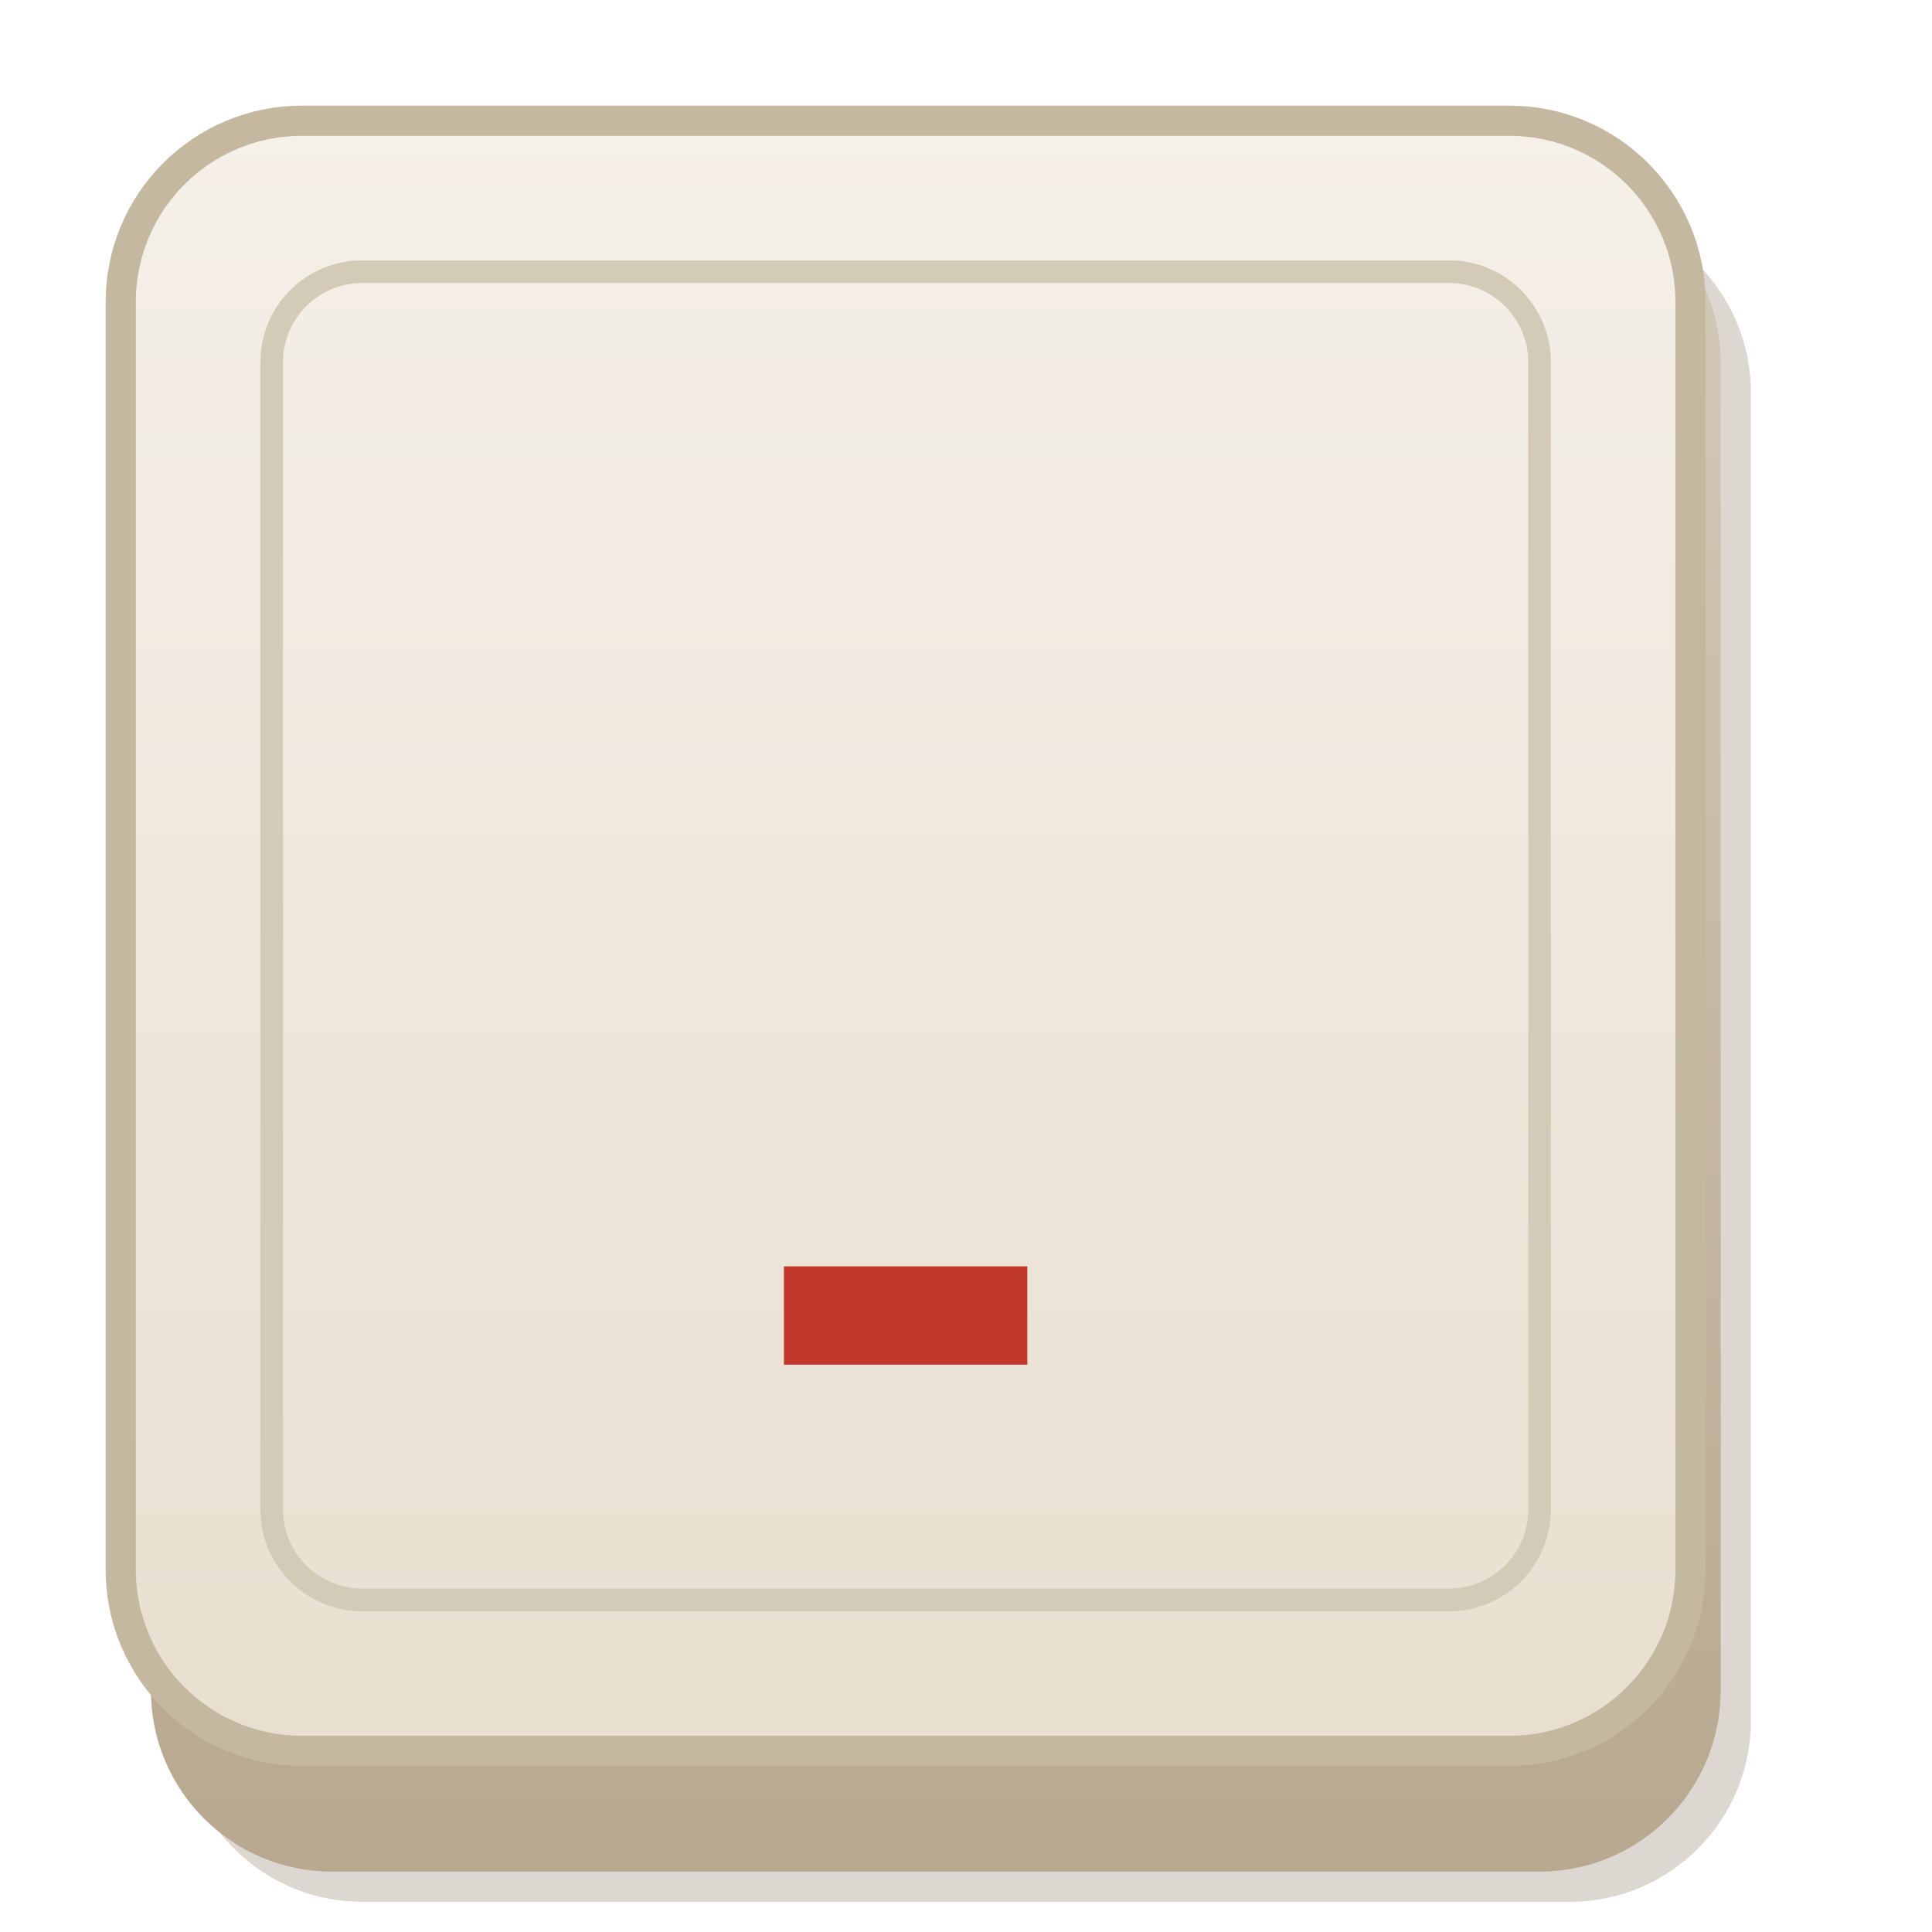
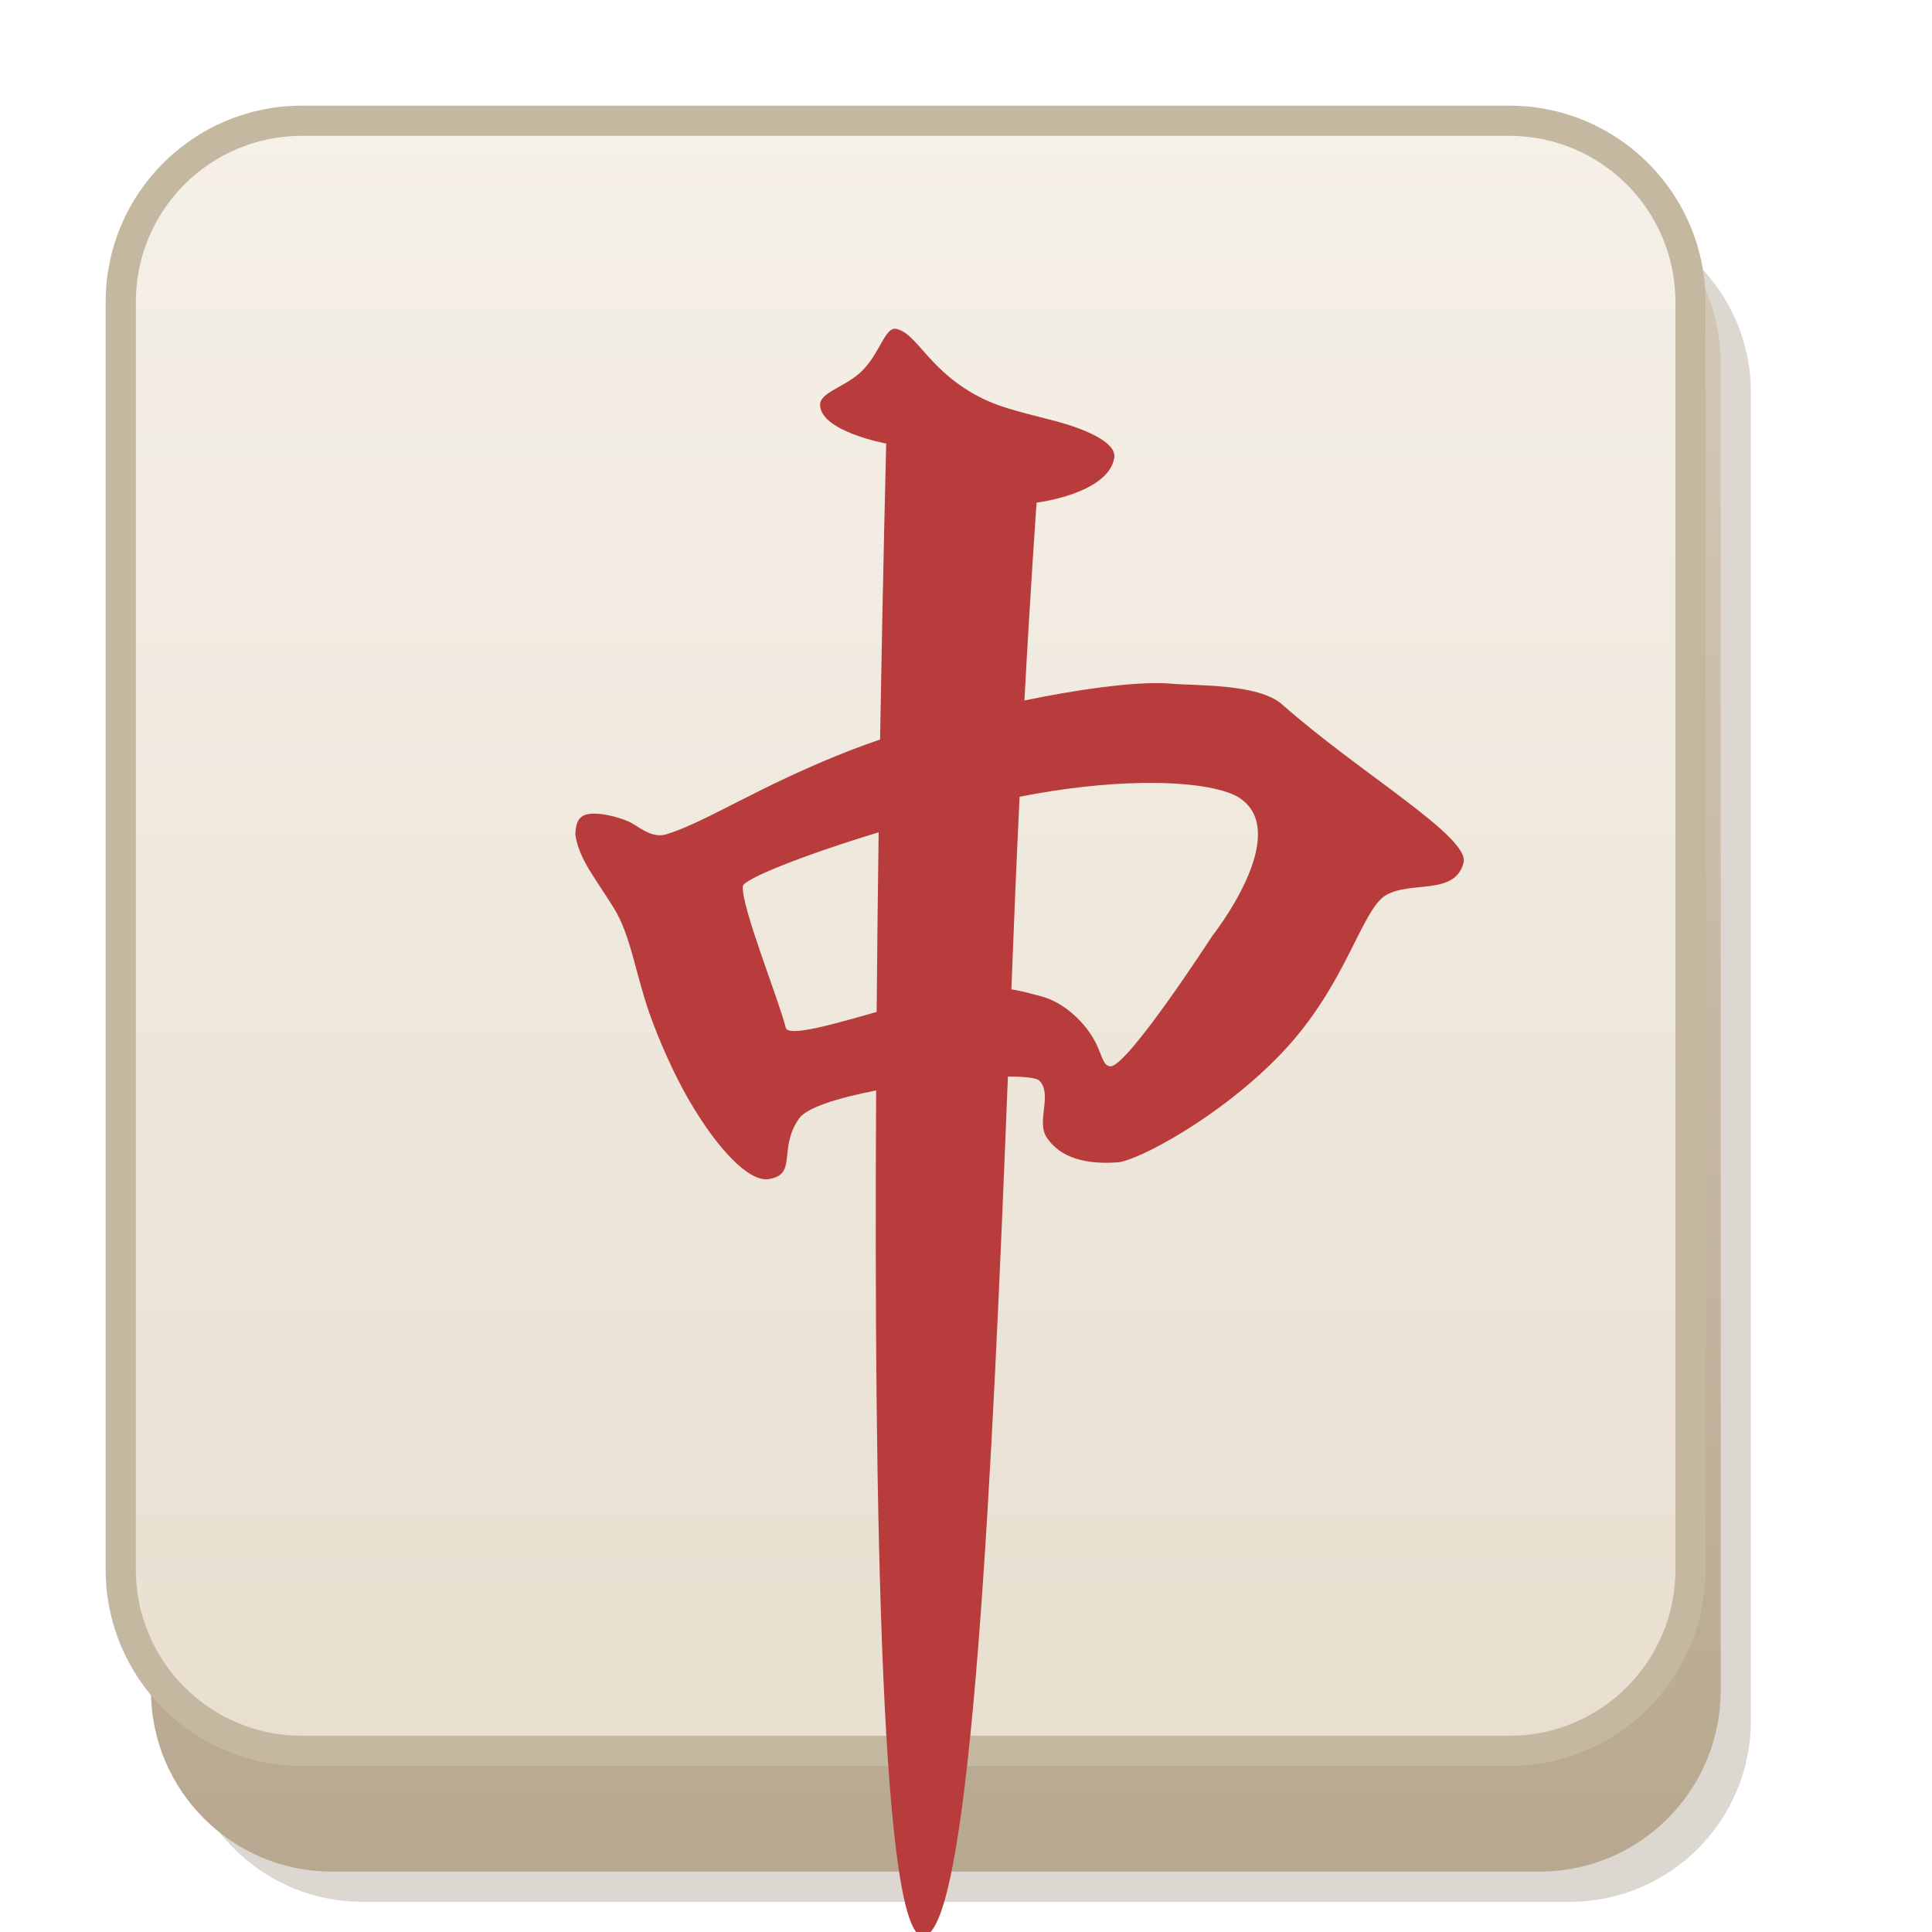
<svg xmlns="http://www.w3.org/2000/svg" viewBox="0 0 128 128">
  <defs>
-     <linearGradient id="tileGrad" x1="0" y1="0" x2="0" y2="1">
+     <linearGradient id="tg" x1="0" y1="0" x2="0" y2="1">
      <stop offset="0%" stop-color="#f5f0e8" />
      <stop offset="100%" stop-color="#e8dfd0" />
    </linearGradient>
-     <linearGradient id="sideGrad" x1="0" y1="0" x2="0" y2="1">
+     <linearGradient id="sg" x1="0" y1="0" x2="0" y2="1">
      <stop offset="0%" stop-color="#d4cab8" />
      <stop offset="100%" stop-color="#b8a890" />
    </linearGradient>
  </defs>
-   <rect x="12" y="14" width="104" height="112" rx="12" fill="#9a8e7a" opacity="0.35" />
-   <rect x="10" y="12" width="104" height="112" rx="12" fill="url(#sideGrad)" />
-   <rect x="8" y="8" width="104" height="108" rx="12" fill="url(#tileGrad)" stroke="#c4b8a0" stroke-width="2" />
-   <rect x="18" y="18" width="84" height="88" rx="6" fill="none" stroke="#d4cab8" stroke-width="1.5" />
-   <text x="60" y="80" font-family="serif" font-size="62" font-weight="bold" fill="#c0392b" text-anchor="middle" dominant-baseline="central">-</text>
+   <rect x="12" y="14" width="104" height="112" rx="12" fill="#9a8e7a" opacity=".35" />
+   <rect x="10" y="12" width="104" height="112" rx="12" fill="url(#sg)" />
+   <rect x="8" y="8" width="104" height="108" rx="12" fill="url(#tg)" stroke="#c4b8a0" stroke-width="2" />
+   <g transform="translate(17,10) scale(0.31)">
+     <path d="M136.722 38.032c-2.438-.52-3.501 5.336-7.493 9.136-3.47 3.3-8.819 4.435-8.802 7.082.038 5.695 14.13 8.29 14.13 8.29s-.683 26.622-1.31 63.25a167.309 167.309 0 0 0-6.122 2.22c-19.484 7.556-31.21 15.539-39.6 18.049-3.265.978-6.04-1.929-8.252-2.843-2.236-.926-6.207-1.989-8.623-1.439-1.848.419-2.485 1.9-2.527 4.415.858 5.306 4.154 9.02 8.282 15.714 3.547 5.763 4.58 13.883 7.509 22.267 2.062 5.908 5.315 13.208 8.461 18.626 6.16 10.621 12.88 17.58 17.042 16.939 6.288-.969 1.951-6.331 6.493-12.922 1.639-2.374 8.406-4.453 16.5-6.019-.504 88.052 1.016 184.677 10.608 180.639 9.836-4.141 14.25-100.023 17.55-183.611 3.552 0 6.088.256 6.703.858 2.898 2.831-.662 8.696 1.545 12.082 2.203 3.381 6.544 6.019 15.219 5.392 4.192-.304 22.05-9.683 35.083-23.386 13.947-14.664 16.965-30.75 22.344-33.772 5.379-3.027 14.707.153 16.495-6.899 1.388-5.481-22.331-19.232-38.788-33.815-5.059-4.482-18.596-3.97-23.684-4.427a33.611 33.611 0 0 0-2.558-.124c-6.706-.085-17.289 1.324-28.832 3.714 1.366-25.059 2.604-42.28 2.604-42.28s15.261-1.857 16.606-9.563c.414-2.365-2.963-4.824-9.58-6.992-5.216-1.708-13.037-2.971-18.57-5.695-11.432-5.635-13.874-13.917-18.433-14.886zm55.061 97.035c9.119.072 15.642 1.379 18.443 3.312 11.193 7.727-5.986 29.397-5.986 29.397s-18.327 28.303-21.831 27.855c-1.742-.222-1.653-2.728-3.642-6.075-2.011-3.377-6.117-7.607-11.185-8.905-1.963-.504-3.897-1.101-6.271-1.46.261-6.711.572-14.13.82-20.491.294-7.398.623-13.909.939-20.679 1.097-.214 2.194-.427 3.27-.619 9.691-1.712 18.348-2.395 25.443-2.335zm-58.84 10.557c-.179 12.393-.303 24.76-.422 38.383-9.802 2.8-18.933 5.4-19.433 3.363-1.426-5.81-9.485-25.72-9.178-30.216.102-1.511 12.875-6.634 29.033-11.53z" fill="#B93C3C" />
+   </g>
</svg>
